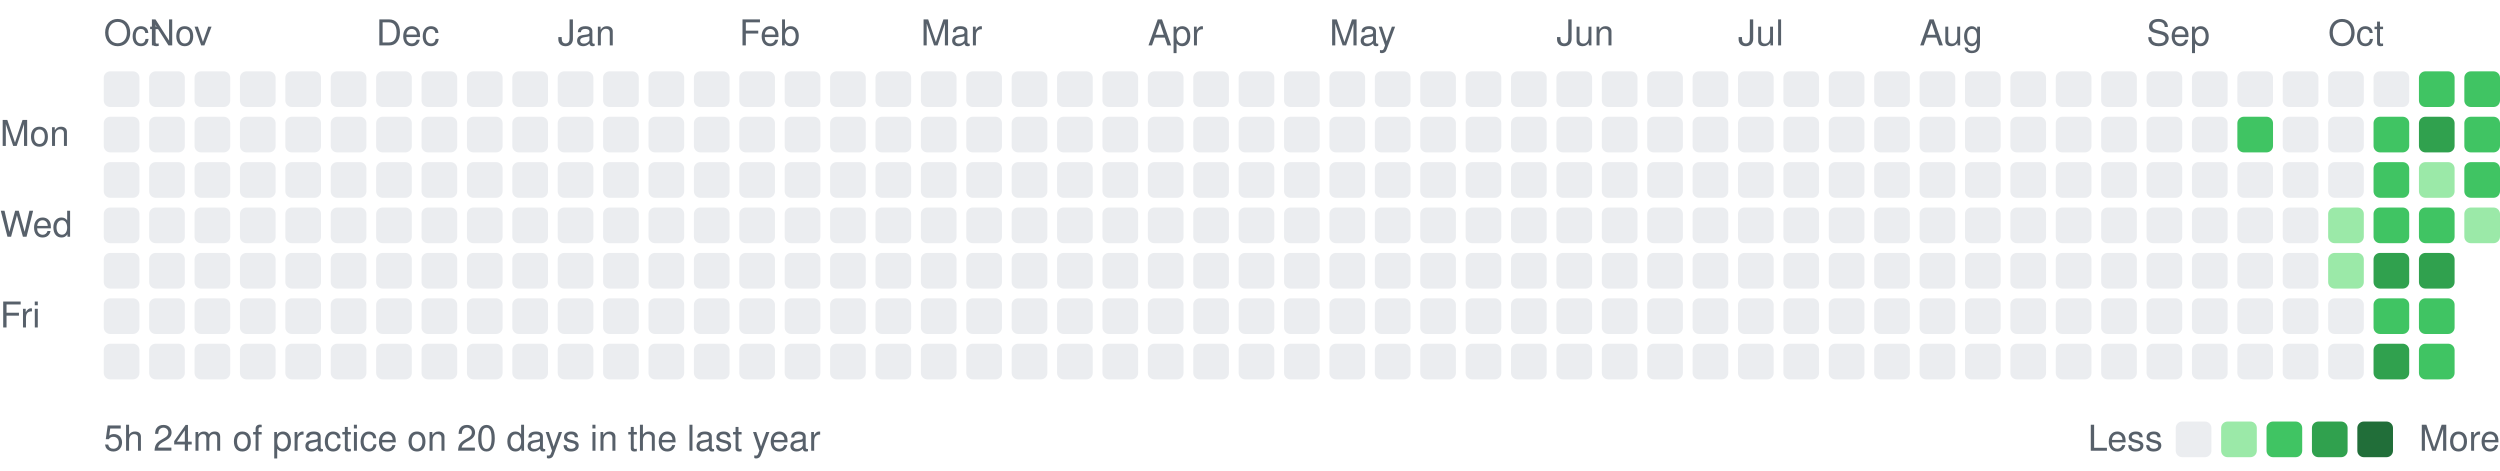
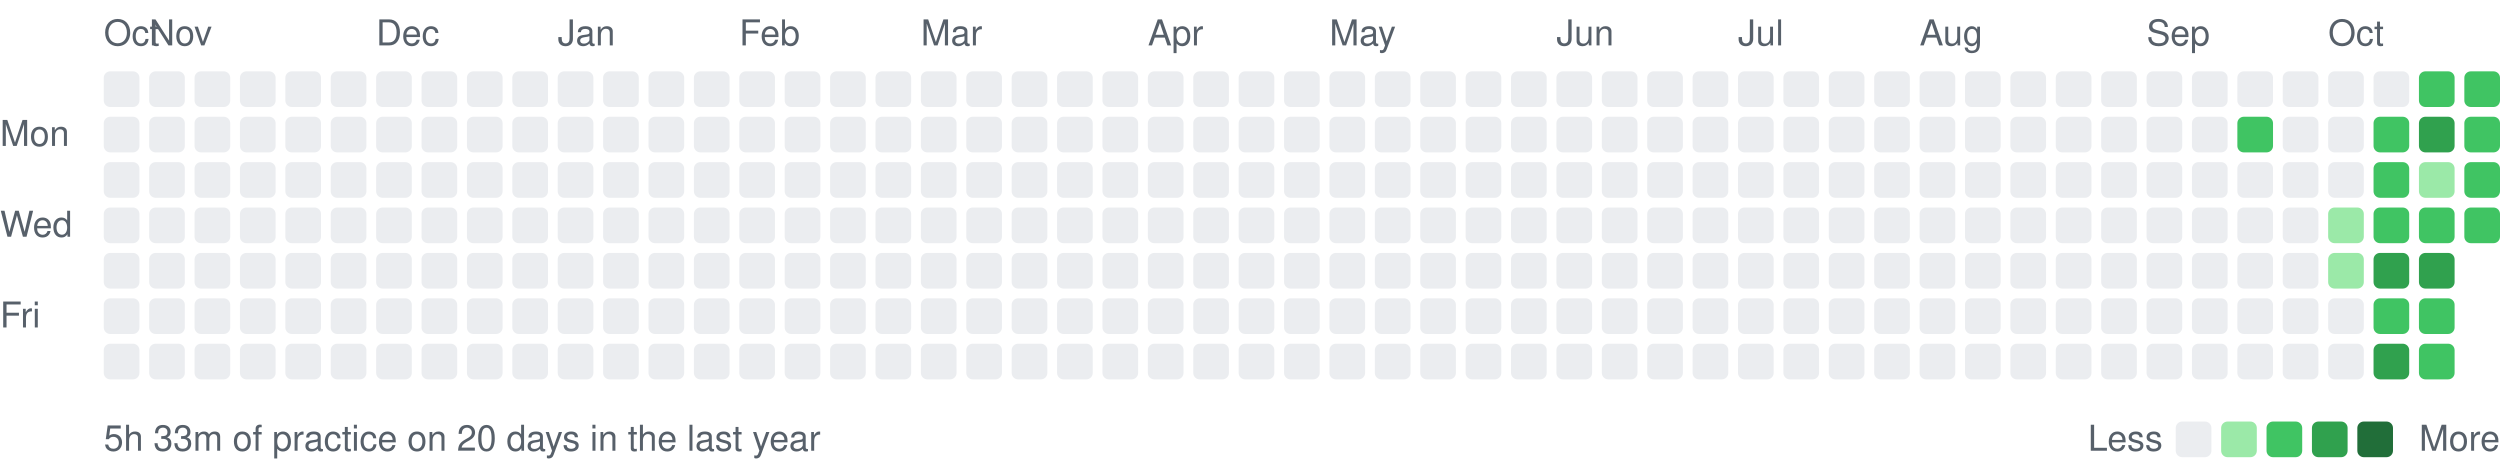
<svg xmlns="http://www.w3.org/2000/svg" width="771" height="145" viewBox="0 0 771 145" font-family="-apple-system, BlinkMacSystemFont, 'Segoe UI', Helvetica, Arial, sans-serif" font-size="11">
  <style>
.kc-t { fill: #57606a; }
.kc-h { fill: #24292f; }
.kc-g { stroke: #d0d7de; }
.kc-l0 { fill: #ebedf0; }
.kc-l1 { fill: #9be9a8; }
.kc-l2 { fill: #40c463; }
.kc-l3 { fill: #30a14e; }
.kc-l4 { fill: #216e39; }
.kc-line { stroke: #2da44e; }
.kc-dot { fill: #2da44e; }
@media (prefers-color-scheme: dark) {
:root:not([data-theme="light"]) .kc-t { fill: #8b949e; }
:root:not([data-theme="light"]) .kc-h { fill: #e6edf3; }
:root:not([data-theme="light"]) .kc-g { stroke: #30363d; }
:root:not([data-theme="light"]) .kc-l0 { fill: #262a31; }
:root:not([data-theme="light"]) .kc-l1 { fill: #0e4429; }
:root:not([data-theme="light"]) .kc-l2 { fill: #006d32; }
:root:not([data-theme="light"]) .kc-l3 { fill: #26a641; }
:root:not([data-theme="light"]) .kc-l4 { fill: #39d353; }
:root:not([data-theme="light"]) .kc-line { stroke: #3fb950; }
:root:not([data-theme="light"]) .kc-dot { fill: #3fb950; }
}
:root[data-theme="dark"] .kc-t { fill: #8b949e; }
:root[data-theme="dark"] .kc-h { fill: #e6edf3; }
:root[data-theme="dark"] .kc-g { stroke: #30363d; }
:root[data-theme="dark"] .kc-l0 { fill: #262a31; }
:root[data-theme="dark"] .kc-l1 { fill: #0e4429; }
:root[data-theme="dark"] .kc-l2 { fill: #006d32; }
:root[data-theme="dark"] .kc-l3 { fill: #26a641; }
:root[data-theme="dark"] .kc-l4 { fill: #39d353; }
:root[data-theme="dark"] .kc-line { stroke: #3fb950; }
:root[data-theme="dark"] .kc-dot { fill: #3fb950; }
</style>
  <text class="kc-t" x="32" y="14">Oct</text>
  <text class="kc-t" x="46" y="14">Nov</text>
  <text class="kc-t" x="116" y="14">Dec</text>
  <text class="kc-t" x="172" y="14">Jan</text>
  <text class="kc-t" x="228" y="14">Feb</text>
  <text class="kc-t" x="284" y="14">Mar</text>
  <text class="kc-t" x="354" y="14">Apr</text>
  <text class="kc-t" x="410" y="14">May</text>
  <text class="kc-t" x="480" y="14">Jun</text>
  <text class="kc-t" x="536" y="14">Jul</text>
  <text class="kc-t" x="592" y="14">Aug</text>
  <text class="kc-t" x="662" y="14">Sep</text>
  <text class="kc-t" x="718" y="14">Oct</text>
  <text class="kc-t" x="0" y="45">Mon</text>
  <text class="kc-t" x="0" y="73">Wed</text>
  <text class="kc-t" x="0" y="101">Fri</text>
  <rect class="kc-l0" x="32" y="22" width="11" height="11" rx="2" />
  <rect class="kc-l0" x="32" y="36" width="11" height="11" rx="2" />
  <rect class="kc-l0" x="32" y="50" width="11" height="11" rx="2" />
  <rect class="kc-l0" x="32" y="64" width="11" height="11" rx="2" />
  <rect class="kc-l0" x="32" y="78" width="11" height="11" rx="2" />
  <rect class="kc-l0" x="32" y="92" width="11" height="11" rx="2" />
  <rect class="kc-l0" x="32" y="106" width="11" height="11" rx="2" />
  <rect class="kc-l0" x="46" y="22" width="11" height="11" rx="2" />
  <rect class="kc-l0" x="46" y="36" width="11" height="11" rx="2" />
  <rect class="kc-l0" x="46" y="50" width="11" height="11" rx="2" />
  <rect class="kc-l0" x="46" y="64" width="11" height="11" rx="2" />
  <rect class="kc-l0" x="46" y="78" width="11" height="11" rx="2" />
  <rect class="kc-l0" x="46" y="92" width="11" height="11" rx="2" />
  <rect class="kc-l0" x="46" y="106" width="11" height="11" rx="2" />
  <rect class="kc-l0" x="60" y="22" width="11" height="11" rx="2" />
  <rect class="kc-l0" x="60" y="36" width="11" height="11" rx="2" />
  <rect class="kc-l0" x="60" y="50" width="11" height="11" rx="2" />
  <rect class="kc-l0" x="60" y="64" width="11" height="11" rx="2" />
  <rect class="kc-l0" x="60" y="78" width="11" height="11" rx="2" />
  <rect class="kc-l0" x="60" y="92" width="11" height="11" rx="2" />
  <rect class="kc-l0" x="60" y="106" width="11" height="11" rx="2" />
  <rect class="kc-l0" x="74" y="22" width="11" height="11" rx="2" />
  <rect class="kc-l0" x="74" y="36" width="11" height="11" rx="2" />
  <rect class="kc-l0" x="74" y="50" width="11" height="11" rx="2" />
  <rect class="kc-l0" x="74" y="64" width="11" height="11" rx="2" />
  <rect class="kc-l0" x="74" y="78" width="11" height="11" rx="2" />
  <rect class="kc-l0" x="74" y="92" width="11" height="11" rx="2" />
  <rect class="kc-l0" x="74" y="106" width="11" height="11" rx="2" />
  <rect class="kc-l0" x="88" y="22" width="11" height="11" rx="2" />
  <rect class="kc-l0" x="88" y="36" width="11" height="11" rx="2" />
  <rect class="kc-l0" x="88" y="50" width="11" height="11" rx="2" />
  <rect class="kc-l0" x="88" y="64" width="11" height="11" rx="2" />
  <rect class="kc-l0" x="88" y="78" width="11" height="11" rx="2" />
  <rect class="kc-l0" x="88" y="92" width="11" height="11" rx="2" />
  <rect class="kc-l0" x="88" y="106" width="11" height="11" rx="2" />
  <rect class="kc-l0" x="102" y="22" width="11" height="11" rx="2" />
  <rect class="kc-l0" x="102" y="36" width="11" height="11" rx="2" />
  <rect class="kc-l0" x="102" y="50" width="11" height="11" rx="2" />
  <rect class="kc-l0" x="102" y="64" width="11" height="11" rx="2" />
  <rect class="kc-l0" x="102" y="78" width="11" height="11" rx="2" />
  <rect class="kc-l0" x="102" y="92" width="11" height="11" rx="2" />
  <rect class="kc-l0" x="102" y="106" width="11" height="11" rx="2" />
  <rect class="kc-l0" x="116" y="22" width="11" height="11" rx="2" />
  <rect class="kc-l0" x="116" y="36" width="11" height="11" rx="2" />
  <rect class="kc-l0" x="116" y="50" width="11" height="11" rx="2" />
  <rect class="kc-l0" x="116" y="64" width="11" height="11" rx="2" />
  <rect class="kc-l0" x="116" y="78" width="11" height="11" rx="2" />
  <rect class="kc-l0" x="116" y="92" width="11" height="11" rx="2" />
  <rect class="kc-l0" x="116" y="106" width="11" height="11" rx="2" />
  <rect class="kc-l0" x="130" y="22" width="11" height="11" rx="2" />
  <rect class="kc-l0" x="130" y="36" width="11" height="11" rx="2" />
  <rect class="kc-l0" x="130" y="50" width="11" height="11" rx="2" />
  <rect class="kc-l0" x="130" y="64" width="11" height="11" rx="2" />
  <rect class="kc-l0" x="130" y="78" width="11" height="11" rx="2" />
  <rect class="kc-l0" x="130" y="92" width="11" height="11" rx="2" />
  <rect class="kc-l0" x="130" y="106" width="11" height="11" rx="2" />
  <rect class="kc-l0" x="144" y="22" width="11" height="11" rx="2" />
  <rect class="kc-l0" x="144" y="36" width="11" height="11" rx="2" />
  <rect class="kc-l0" x="144" y="50" width="11" height="11" rx="2" />
  <rect class="kc-l0" x="144" y="64" width="11" height="11" rx="2" />
  <rect class="kc-l0" x="144" y="78" width="11" height="11" rx="2" />
  <rect class="kc-l0" x="144" y="92" width="11" height="11" rx="2" />
  <rect class="kc-l0" x="144" y="106" width="11" height="11" rx="2" />
  <rect class="kc-l0" x="158" y="22" width="11" height="11" rx="2" />
  <rect class="kc-l0" x="158" y="36" width="11" height="11" rx="2" />
  <rect class="kc-l0" x="158" y="50" width="11" height="11" rx="2" />
  <rect class="kc-l0" x="158" y="64" width="11" height="11" rx="2" />
  <rect class="kc-l0" x="158" y="78" width="11" height="11" rx="2" />
  <rect class="kc-l0" x="158" y="92" width="11" height="11" rx="2" />
  <rect class="kc-l0" x="158" y="106" width="11" height="11" rx="2" />
  <rect class="kc-l0" x="172" y="22" width="11" height="11" rx="2" />
  <rect class="kc-l0" x="172" y="36" width="11" height="11" rx="2" />
  <rect class="kc-l0" x="172" y="50" width="11" height="11" rx="2" />
  <rect class="kc-l0" x="172" y="64" width="11" height="11" rx="2" />
  <rect class="kc-l0" x="172" y="78" width="11" height="11" rx="2" />
  <rect class="kc-l0" x="172" y="92" width="11" height="11" rx="2" />
  <rect class="kc-l0" x="172" y="106" width="11" height="11" rx="2" />
  <rect class="kc-l0" x="186" y="22" width="11" height="11" rx="2" />
  <rect class="kc-l0" x="186" y="36" width="11" height="11" rx="2" />
  <rect class="kc-l0" x="186" y="50" width="11" height="11" rx="2" />
  <rect class="kc-l0" x="186" y="64" width="11" height="11" rx="2" />
  <rect class="kc-l0" x="186" y="78" width="11" height="11" rx="2" />
  <rect class="kc-l0" x="186" y="92" width="11" height="11" rx="2" />
  <rect class="kc-l0" x="186" y="106" width="11" height="11" rx="2" />
  <rect class="kc-l0" x="200" y="22" width="11" height="11" rx="2" />
  <rect class="kc-l0" x="200" y="36" width="11" height="11" rx="2" />
  <rect class="kc-l0" x="200" y="50" width="11" height="11" rx="2" />
  <rect class="kc-l0" x="200" y="64" width="11" height="11" rx="2" />
  <rect class="kc-l0" x="200" y="78" width="11" height="11" rx="2" />
  <rect class="kc-l0" x="200" y="92" width="11" height="11" rx="2" />
  <rect class="kc-l0" x="200" y="106" width="11" height="11" rx="2" />
  <rect class="kc-l0" x="214" y="22" width="11" height="11" rx="2" />
  <rect class="kc-l0" x="214" y="36" width="11" height="11" rx="2" />
  <rect class="kc-l0" x="214" y="50" width="11" height="11" rx="2" />
  <rect class="kc-l0" x="214" y="64" width="11" height="11" rx="2" />
  <rect class="kc-l0" x="214" y="78" width="11" height="11" rx="2" />
  <rect class="kc-l0" x="214" y="92" width="11" height="11" rx="2" />
  <rect class="kc-l0" x="214" y="106" width="11" height="11" rx="2" />
  <rect class="kc-l0" x="228" y="22" width="11" height="11" rx="2" />
  <rect class="kc-l0" x="228" y="36" width="11" height="11" rx="2" />
  <rect class="kc-l0" x="228" y="50" width="11" height="11" rx="2" />
  <rect class="kc-l0" x="228" y="64" width="11" height="11" rx="2" />
  <rect class="kc-l0" x="228" y="78" width="11" height="11" rx="2" />
  <rect class="kc-l0" x="228" y="92" width="11" height="11" rx="2" />
  <rect class="kc-l0" x="228" y="106" width="11" height="11" rx="2" />
  <rect class="kc-l0" x="242" y="22" width="11" height="11" rx="2" />
  <rect class="kc-l0" x="242" y="36" width="11" height="11" rx="2" />
  <rect class="kc-l0" x="242" y="50" width="11" height="11" rx="2" />
  <rect class="kc-l0" x="242" y="64" width="11" height="11" rx="2" />
  <rect class="kc-l0" x="242" y="78" width="11" height="11" rx="2" />
  <rect class="kc-l0" x="242" y="92" width="11" height="11" rx="2" />
  <rect class="kc-l0" x="242" y="106" width="11" height="11" rx="2" />
  <rect class="kc-l0" x="256" y="22" width="11" height="11" rx="2" />
  <rect class="kc-l0" x="256" y="36" width="11" height="11" rx="2" />
  <rect class="kc-l0" x="256" y="50" width="11" height="11" rx="2" />
  <rect class="kc-l0" x="256" y="64" width="11" height="11" rx="2" />
  <rect class="kc-l0" x="256" y="78" width="11" height="11" rx="2" />
  <rect class="kc-l0" x="256" y="92" width="11" height="11" rx="2" />
  <rect class="kc-l0" x="256" y="106" width="11" height="11" rx="2" />
  <rect class="kc-l0" x="270" y="22" width="11" height="11" rx="2" />
  <rect class="kc-l0" x="270" y="36" width="11" height="11" rx="2" />
  <rect class="kc-l0" x="270" y="50" width="11" height="11" rx="2" />
  <rect class="kc-l0" x="270" y="64" width="11" height="11" rx="2" />
  <rect class="kc-l0" x="270" y="78" width="11" height="11" rx="2" />
  <rect class="kc-l0" x="270" y="92" width="11" height="11" rx="2" />
  <rect class="kc-l0" x="270" y="106" width="11" height="11" rx="2" />
  <rect class="kc-l0" x="284" y="22" width="11" height="11" rx="2" />
  <rect class="kc-l0" x="284" y="36" width="11" height="11" rx="2" />
  <rect class="kc-l0" x="284" y="50" width="11" height="11" rx="2" />
  <rect class="kc-l0" x="284" y="64" width="11" height="11" rx="2" />
  <rect class="kc-l0" x="284" y="78" width="11" height="11" rx="2" />
  <rect class="kc-l0" x="284" y="92" width="11" height="11" rx="2" />
  <rect class="kc-l0" x="284" y="106" width="11" height="11" rx="2" />
  <rect class="kc-l0" x="298" y="22" width="11" height="11" rx="2" />
  <rect class="kc-l0" x="298" y="36" width="11" height="11" rx="2" />
  <rect class="kc-l0" x="298" y="50" width="11" height="11" rx="2" />
  <rect class="kc-l0" x="298" y="64" width="11" height="11" rx="2" />
  <rect class="kc-l0" x="298" y="78" width="11" height="11" rx="2" />
  <rect class="kc-l0" x="298" y="92" width="11" height="11" rx="2" />
  <rect class="kc-l0" x="298" y="106" width="11" height="11" rx="2" />
  <rect class="kc-l0" x="312" y="22" width="11" height="11" rx="2" />
  <rect class="kc-l0" x="312" y="36" width="11" height="11" rx="2" />
  <rect class="kc-l0" x="312" y="50" width="11" height="11" rx="2" />
  <rect class="kc-l0" x="312" y="64" width="11" height="11" rx="2" />
  <rect class="kc-l0" x="312" y="78" width="11" height="11" rx="2" />
  <rect class="kc-l0" x="312" y="92" width="11" height="11" rx="2" />
  <rect class="kc-l0" x="312" y="106" width="11" height="11" rx="2" />
  <rect class="kc-l0" x="326" y="22" width="11" height="11" rx="2" />
  <rect class="kc-l0" x="326" y="36" width="11" height="11" rx="2" />
  <rect class="kc-l0" x="326" y="50" width="11" height="11" rx="2" />
  <rect class="kc-l0" x="326" y="64" width="11" height="11" rx="2" />
  <rect class="kc-l0" x="326" y="78" width="11" height="11" rx="2" />
  <rect class="kc-l0" x="326" y="92" width="11" height="11" rx="2" />
  <rect class="kc-l0" x="326" y="106" width="11" height="11" rx="2" />
  <rect class="kc-l0" x="340" y="22" width="11" height="11" rx="2" />
  <rect class="kc-l0" x="340" y="36" width="11" height="11" rx="2" />
  <rect class="kc-l0" x="340" y="50" width="11" height="11" rx="2" />
  <rect class="kc-l0" x="340" y="64" width="11" height="11" rx="2" />
  <rect class="kc-l0" x="340" y="78" width="11" height="11" rx="2" />
  <rect class="kc-l0" x="340" y="92" width="11" height="11" rx="2" />
  <rect class="kc-l0" x="340" y="106" width="11" height="11" rx="2" />
  <rect class="kc-l0" x="354" y="22" width="11" height="11" rx="2" />
  <rect class="kc-l0" x="354" y="36" width="11" height="11" rx="2" />
  <rect class="kc-l0" x="354" y="50" width="11" height="11" rx="2" />
  <rect class="kc-l0" x="354" y="64" width="11" height="11" rx="2" />
  <rect class="kc-l0" x="354" y="78" width="11" height="11" rx="2" />
  <rect class="kc-l0" x="354" y="92" width="11" height="11" rx="2" />
  <rect class="kc-l0" x="354" y="106" width="11" height="11" rx="2" />
  <rect class="kc-l0" x="368" y="22" width="11" height="11" rx="2" />
  <rect class="kc-l0" x="368" y="36" width="11" height="11" rx="2" />
  <rect class="kc-l0" x="368" y="50" width="11" height="11" rx="2" />
  <rect class="kc-l0" x="368" y="64" width="11" height="11" rx="2" />
  <rect class="kc-l0" x="368" y="78" width="11" height="11" rx="2" />
  <rect class="kc-l0" x="368" y="92" width="11" height="11" rx="2" />
  <rect class="kc-l0" x="368" y="106" width="11" height="11" rx="2" />
  <rect class="kc-l0" x="382" y="22" width="11" height="11" rx="2" />
  <rect class="kc-l0" x="382" y="36" width="11" height="11" rx="2" />
  <rect class="kc-l0" x="382" y="50" width="11" height="11" rx="2" />
  <rect class="kc-l0" x="382" y="64" width="11" height="11" rx="2" />
  <rect class="kc-l0" x="382" y="78" width="11" height="11" rx="2" />
  <rect class="kc-l0" x="382" y="92" width="11" height="11" rx="2" />
  <rect class="kc-l0" x="382" y="106" width="11" height="11" rx="2" />
  <rect class="kc-l0" x="396" y="22" width="11" height="11" rx="2" />
  <rect class="kc-l0" x="396" y="36" width="11" height="11" rx="2" />
  <rect class="kc-l0" x="396" y="50" width="11" height="11" rx="2" />
  <rect class="kc-l0" x="396" y="64" width="11" height="11" rx="2" />
  <rect class="kc-l0" x="396" y="78" width="11" height="11" rx="2" />
  <rect class="kc-l0" x="396" y="92" width="11" height="11" rx="2" />
  <rect class="kc-l0" x="396" y="106" width="11" height="11" rx="2" />
  <rect class="kc-l0" x="410" y="22" width="11" height="11" rx="2" />
  <rect class="kc-l0" x="410" y="36" width="11" height="11" rx="2" />
  <rect class="kc-l0" x="410" y="50" width="11" height="11" rx="2" />
  <rect class="kc-l0" x="410" y="64" width="11" height="11" rx="2" />
  <rect class="kc-l0" x="410" y="78" width="11" height="11" rx="2" />
  <rect class="kc-l0" x="410" y="92" width="11" height="11" rx="2" />
  <rect class="kc-l0" x="410" y="106" width="11" height="11" rx="2" />
  <rect class="kc-l0" x="424" y="22" width="11" height="11" rx="2" />
  <rect class="kc-l0" x="424" y="36" width="11" height="11" rx="2" />
  <rect class="kc-l0" x="424" y="50" width="11" height="11" rx="2" />
  <rect class="kc-l0" x="424" y="64" width="11" height="11" rx="2" />
  <rect class="kc-l0" x="424" y="78" width="11" height="11" rx="2" />
  <rect class="kc-l0" x="424" y="92" width="11" height="11" rx="2" />
  <rect class="kc-l0" x="424" y="106" width="11" height="11" rx="2" />
  <rect class="kc-l0" x="438" y="22" width="11" height="11" rx="2" />
  <rect class="kc-l0" x="438" y="36" width="11" height="11" rx="2" />
  <rect class="kc-l0" x="438" y="50" width="11" height="11" rx="2" />
  <rect class="kc-l0" x="438" y="64" width="11" height="11" rx="2" />
  <rect class="kc-l0" x="438" y="78" width="11" height="11" rx="2" />
  <rect class="kc-l0" x="438" y="92" width="11" height="11" rx="2" />
  <rect class="kc-l0" x="438" y="106" width="11" height="11" rx="2" />
  <rect class="kc-l0" x="452" y="22" width="11" height="11" rx="2" />
  <rect class="kc-l0" x="452" y="36" width="11" height="11" rx="2" />
  <rect class="kc-l0" x="452" y="50" width="11" height="11" rx="2" />
  <rect class="kc-l0" x="452" y="64" width="11" height="11" rx="2" />
  <rect class="kc-l0" x="452" y="78" width="11" height="11" rx="2" />
  <rect class="kc-l0" x="452" y="92" width="11" height="11" rx="2" />
  <rect class="kc-l0" x="452" y="106" width="11" height="11" rx="2" />
  <rect class="kc-l0" x="466" y="22" width="11" height="11" rx="2" />
  <rect class="kc-l0" x="466" y="36" width="11" height="11" rx="2" />
  <rect class="kc-l0" x="466" y="50" width="11" height="11" rx="2" />
  <rect class="kc-l0" x="466" y="64" width="11" height="11" rx="2" />
  <rect class="kc-l0" x="466" y="78" width="11" height="11" rx="2" />
  <rect class="kc-l0" x="466" y="92" width="11" height="11" rx="2" />
  <rect class="kc-l0" x="466" y="106" width="11" height="11" rx="2" />
  <rect class="kc-l0" x="480" y="22" width="11" height="11" rx="2" />
  <rect class="kc-l0" x="480" y="36" width="11" height="11" rx="2" />
  <rect class="kc-l0" x="480" y="50" width="11" height="11" rx="2" />
  <rect class="kc-l0" x="480" y="64" width="11" height="11" rx="2" />
  <rect class="kc-l0" x="480" y="78" width="11" height="11" rx="2" />
  <rect class="kc-l0" x="480" y="92" width="11" height="11" rx="2" />
  <rect class="kc-l0" x="480" y="106" width="11" height="11" rx="2" />
  <rect class="kc-l0" x="494" y="22" width="11" height="11" rx="2" />
  <rect class="kc-l0" x="494" y="36" width="11" height="11" rx="2" />
  <rect class="kc-l0" x="494" y="50" width="11" height="11" rx="2" />
  <rect class="kc-l0" x="494" y="64" width="11" height="11" rx="2" />
  <rect class="kc-l0" x="494" y="78" width="11" height="11" rx="2" />
  <rect class="kc-l0" x="494" y="92" width="11" height="11" rx="2" />
  <rect class="kc-l0" x="494" y="106" width="11" height="11" rx="2" />
  <rect class="kc-l0" x="508" y="22" width="11" height="11" rx="2" />
  <rect class="kc-l0" x="508" y="36" width="11" height="11" rx="2" />
  <rect class="kc-l0" x="508" y="50" width="11" height="11" rx="2" />
  <rect class="kc-l0" x="508" y="64" width="11" height="11" rx="2" />
  <rect class="kc-l0" x="508" y="78" width="11" height="11" rx="2" />
  <rect class="kc-l0" x="508" y="92" width="11" height="11" rx="2" />
  <rect class="kc-l0" x="508" y="106" width="11" height="11" rx="2" />
  <rect class="kc-l0" x="522" y="22" width="11" height="11" rx="2" />
  <rect class="kc-l0" x="522" y="36" width="11" height="11" rx="2" />
  <rect class="kc-l0" x="522" y="50" width="11" height="11" rx="2" />
  <rect class="kc-l0" x="522" y="64" width="11" height="11" rx="2" />
  <rect class="kc-l0" x="522" y="78" width="11" height="11" rx="2" />
  <rect class="kc-l0" x="522" y="92" width="11" height="11" rx="2" />
  <rect class="kc-l0" x="522" y="106" width="11" height="11" rx="2" />
  <rect class="kc-l0" x="536" y="22" width="11" height="11" rx="2" />
  <rect class="kc-l0" x="536" y="36" width="11" height="11" rx="2" />
  <rect class="kc-l0" x="536" y="50" width="11" height="11" rx="2" />
  <rect class="kc-l0" x="536" y="64" width="11" height="11" rx="2" />
  <rect class="kc-l0" x="536" y="78" width="11" height="11" rx="2" />
  <rect class="kc-l0" x="536" y="92" width="11" height="11" rx="2" />
  <rect class="kc-l0" x="536" y="106" width="11" height="11" rx="2" />
  <rect class="kc-l0" x="550" y="22" width="11" height="11" rx="2" />
  <rect class="kc-l0" x="550" y="36" width="11" height="11" rx="2" />
  <rect class="kc-l0" x="550" y="50" width="11" height="11" rx="2" />
  <rect class="kc-l0" x="550" y="64" width="11" height="11" rx="2" />
  <rect class="kc-l0" x="550" y="78" width="11" height="11" rx="2" />
  <rect class="kc-l0" x="550" y="92" width="11" height="11" rx="2" />
  <rect class="kc-l0" x="550" y="106" width="11" height="11" rx="2" />
  <rect class="kc-l0" x="564" y="22" width="11" height="11" rx="2" />
  <rect class="kc-l0" x="564" y="36" width="11" height="11" rx="2" />
  <rect class="kc-l0" x="564" y="50" width="11" height="11" rx="2" />
  <rect class="kc-l0" x="564" y="64" width="11" height="11" rx="2" />
  <rect class="kc-l0" x="564" y="78" width="11" height="11" rx="2" />
  <rect class="kc-l0" x="564" y="92" width="11" height="11" rx="2" />
  <rect class="kc-l0" x="564" y="106" width="11" height="11" rx="2" />
  <rect class="kc-l0" x="578" y="22" width="11" height="11" rx="2" />
  <rect class="kc-l0" x="578" y="36" width="11" height="11" rx="2" />
  <rect class="kc-l0" x="578" y="50" width="11" height="11" rx="2" />
  <rect class="kc-l0" x="578" y="64" width="11" height="11" rx="2" />
  <rect class="kc-l0" x="578" y="78" width="11" height="11" rx="2" />
  <rect class="kc-l0" x="578" y="92" width="11" height="11" rx="2" />
  <rect class="kc-l0" x="578" y="106" width="11" height="11" rx="2" />
  <rect class="kc-l0" x="592" y="22" width="11" height="11" rx="2" />
  <rect class="kc-l0" x="592" y="36" width="11" height="11" rx="2" />
  <rect class="kc-l0" x="592" y="50" width="11" height="11" rx="2" />
  <rect class="kc-l0" x="592" y="64" width="11" height="11" rx="2" />
  <rect class="kc-l0" x="592" y="78" width="11" height="11" rx="2" />
  <rect class="kc-l0" x="592" y="92" width="11" height="11" rx="2" />
  <rect class="kc-l0" x="592" y="106" width="11" height="11" rx="2" />
  <rect class="kc-l0" x="606" y="22" width="11" height="11" rx="2" />
  <rect class="kc-l0" x="606" y="36" width="11" height="11" rx="2" />
  <rect class="kc-l0" x="606" y="50" width="11" height="11" rx="2" />
  <rect class="kc-l0" x="606" y="64" width="11" height="11" rx="2" />
  <rect class="kc-l0" x="606" y="78" width="11" height="11" rx="2" />
  <rect class="kc-l0" x="606" y="92" width="11" height="11" rx="2" />
  <rect class="kc-l0" x="606" y="106" width="11" height="11" rx="2" />
  <rect class="kc-l0" x="620" y="22" width="11" height="11" rx="2" />
  <rect class="kc-l0" x="620" y="36" width="11" height="11" rx="2" />
  <rect class="kc-l0" x="620" y="50" width="11" height="11" rx="2" />
  <rect class="kc-l0" x="620" y="64" width="11" height="11" rx="2" />
  <rect class="kc-l0" x="620" y="78" width="11" height="11" rx="2" />
  <rect class="kc-l0" x="620" y="92" width="11" height="11" rx="2" />
  <rect class="kc-l0" x="620" y="106" width="11" height="11" rx="2" />
  <rect class="kc-l0" x="634" y="22" width="11" height="11" rx="2" />
  <rect class="kc-l0" x="634" y="36" width="11" height="11" rx="2" />
  <rect class="kc-l0" x="634" y="50" width="11" height="11" rx="2" />
  <rect class="kc-l0" x="634" y="64" width="11" height="11" rx="2" />
  <rect class="kc-l0" x="634" y="78" width="11" height="11" rx="2" />
  <rect class="kc-l0" x="634" y="92" width="11" height="11" rx="2" />
  <rect class="kc-l0" x="634" y="106" width="11" height="11" rx="2" />
  <rect class="kc-l0" x="648" y="22" width="11" height="11" rx="2" />
  <rect class="kc-l0" x="648" y="36" width="11" height="11" rx="2" />
  <rect class="kc-l0" x="648" y="50" width="11" height="11" rx="2" />
  <rect class="kc-l0" x="648" y="64" width="11" height="11" rx="2" />
  <rect class="kc-l0" x="648" y="78" width="11" height="11" rx="2" />
  <rect class="kc-l0" x="648" y="92" width="11" height="11" rx="2" />
  <rect class="kc-l0" x="648" y="106" width="11" height="11" rx="2" />
  <rect class="kc-l0" x="662" y="22" width="11" height="11" rx="2" />
  <rect class="kc-l0" x="662" y="36" width="11" height="11" rx="2" />
  <rect class="kc-l0" x="662" y="50" width="11" height="11" rx="2" />
  <rect class="kc-l0" x="662" y="64" width="11" height="11" rx="2" />
  <rect class="kc-l0" x="662" y="78" width="11" height="11" rx="2" />
  <rect class="kc-l0" x="662" y="92" width="11" height="11" rx="2" />
  <rect class="kc-l0" x="662" y="106" width="11" height="11" rx="2" />
  <rect class="kc-l0" x="676" y="22" width="11" height="11" rx="2" />
  <rect class="kc-l0" x="676" y="36" width="11" height="11" rx="2" />
  <rect class="kc-l0" x="676" y="50" width="11" height="11" rx="2" />
  <rect class="kc-l0" x="676" y="64" width="11" height="11" rx="2" />
  <rect class="kc-l0" x="676" y="78" width="11" height="11" rx="2" />
  <rect class="kc-l0" x="676" y="92" width="11" height="11" rx="2" />
  <rect class="kc-l0" x="676" y="106" width="11" height="11" rx="2" />
  <rect class="kc-l0" x="690" y="22" width="11" height="11" rx="2" />
  <rect class="kc-l2" x="690" y="36" width="11" height="11" rx="2" />
  <rect class="kc-l0" x="690" y="50" width="11" height="11" rx="2" />
  <rect class="kc-l0" x="690" y="64" width="11" height="11" rx="2" />
  <rect class="kc-l0" x="690" y="78" width="11" height="11" rx="2" />
  <rect class="kc-l0" x="690" y="92" width="11" height="11" rx="2" />
  <rect class="kc-l0" x="690" y="106" width="11" height="11" rx="2" />
  <rect class="kc-l0" x="704" y="22" width="11" height="11" rx="2" />
  <rect class="kc-l0" x="704" y="36" width="11" height="11" rx="2" />
  <rect class="kc-l0" x="704" y="50" width="11" height="11" rx="2" />
  <rect class="kc-l0" x="704" y="64" width="11" height="11" rx="2" />
  <rect class="kc-l0" x="704" y="78" width="11" height="11" rx="2" />
  <rect class="kc-l0" x="704" y="92" width="11" height="11" rx="2" />
  <rect class="kc-l0" x="704" y="106" width="11" height="11" rx="2" />
  <rect class="kc-l0" x="718" y="22" width="11" height="11" rx="2" />
  <rect class="kc-l0" x="718" y="36" width="11" height="11" rx="2" />
  <rect class="kc-l0" x="718" y="50" width="11" height="11" rx="2" />
  <rect class="kc-l1" x="718" y="64" width="11" height="11" rx="2" />
  <rect class="kc-l1" x="718" y="78" width="11" height="11" rx="2" />
  <rect class="kc-l0" x="718" y="92" width="11" height="11" rx="2" />
  <rect class="kc-l0" x="718" y="106" width="11" height="11" rx="2" />
  <rect class="kc-l0" x="732" y="22" width="11" height="11" rx="2" />
  <rect class="kc-l2" x="732" y="36" width="11" height="11" rx="2" />
  <rect class="kc-l2" x="732" y="50" width="11" height="11" rx="2" />
  <rect class="kc-l2" x="732" y="64" width="11" height="11" rx="2" />
  <rect class="kc-l3" x="732" y="78" width="11" height="11" rx="2" />
  <rect class="kc-l2" x="732" y="92" width="11" height="11" rx="2" />
  <rect class="kc-l3" x="732" y="106" width="11" height="11" rx="2" />
  <rect class="kc-l2" x="746" y="22" width="11" height="11" rx="2" />
  <rect class="kc-l3" x="746" y="36" width="11" height="11" rx="2" />
  <rect class="kc-l1" x="746" y="50" width="11" height="11" rx="2" />
  <rect class="kc-l2" x="746" y="64" width="11" height="11" rx="2" />
  <rect class="kc-l3" x="746" y="78" width="11" height="11" rx="2" />
  <rect class="kc-l2" x="746" y="92" width="11" height="11" rx="2" />
  <rect class="kc-l2" x="746" y="106" width="11" height="11" rx="2" />
  <rect class="kc-l2" x="760" y="22" width="11" height="11" rx="2" />
  <rect class="kc-l2" x="760" y="36" width="11" height="11" rx="2" />
  <rect class="kc-l2" x="760" y="50" width="11" height="11" rx="2" />
-   <rect class="kc-l1" x="760" y="64" width="11" height="11" rx="2" />
-   <text class="kc-t" x="32" y="139">5h 24m of practice on 20 days in the last year</text>
+   <rect class="kc-l2" x="760" y="64" width="11" height="11" rx="2" />
+   <text class="kc-t" x="32" y="139">5h 33m of practice on 20 days in the last year</text>
  <text class="kc-t" x="667" y="139" text-anchor="end">Less</text>
  <rect class="kc-l0" x="671" y="130" width="11" height="11" rx="2" />
  <rect class="kc-l1" x="685" y="130" width="11" height="11" rx="2" />
  <rect class="kc-l2" x="699" y="130" width="11" height="11" rx="2" />
  <rect class="kc-l3" x="713" y="130" width="11" height="11" rx="2" />
  <rect class="kc-l4" x="727" y="130" width="11" height="11" rx="2" />
  <text class="kc-t" x="771" y="139" text-anchor="end">More</text>
</svg>
